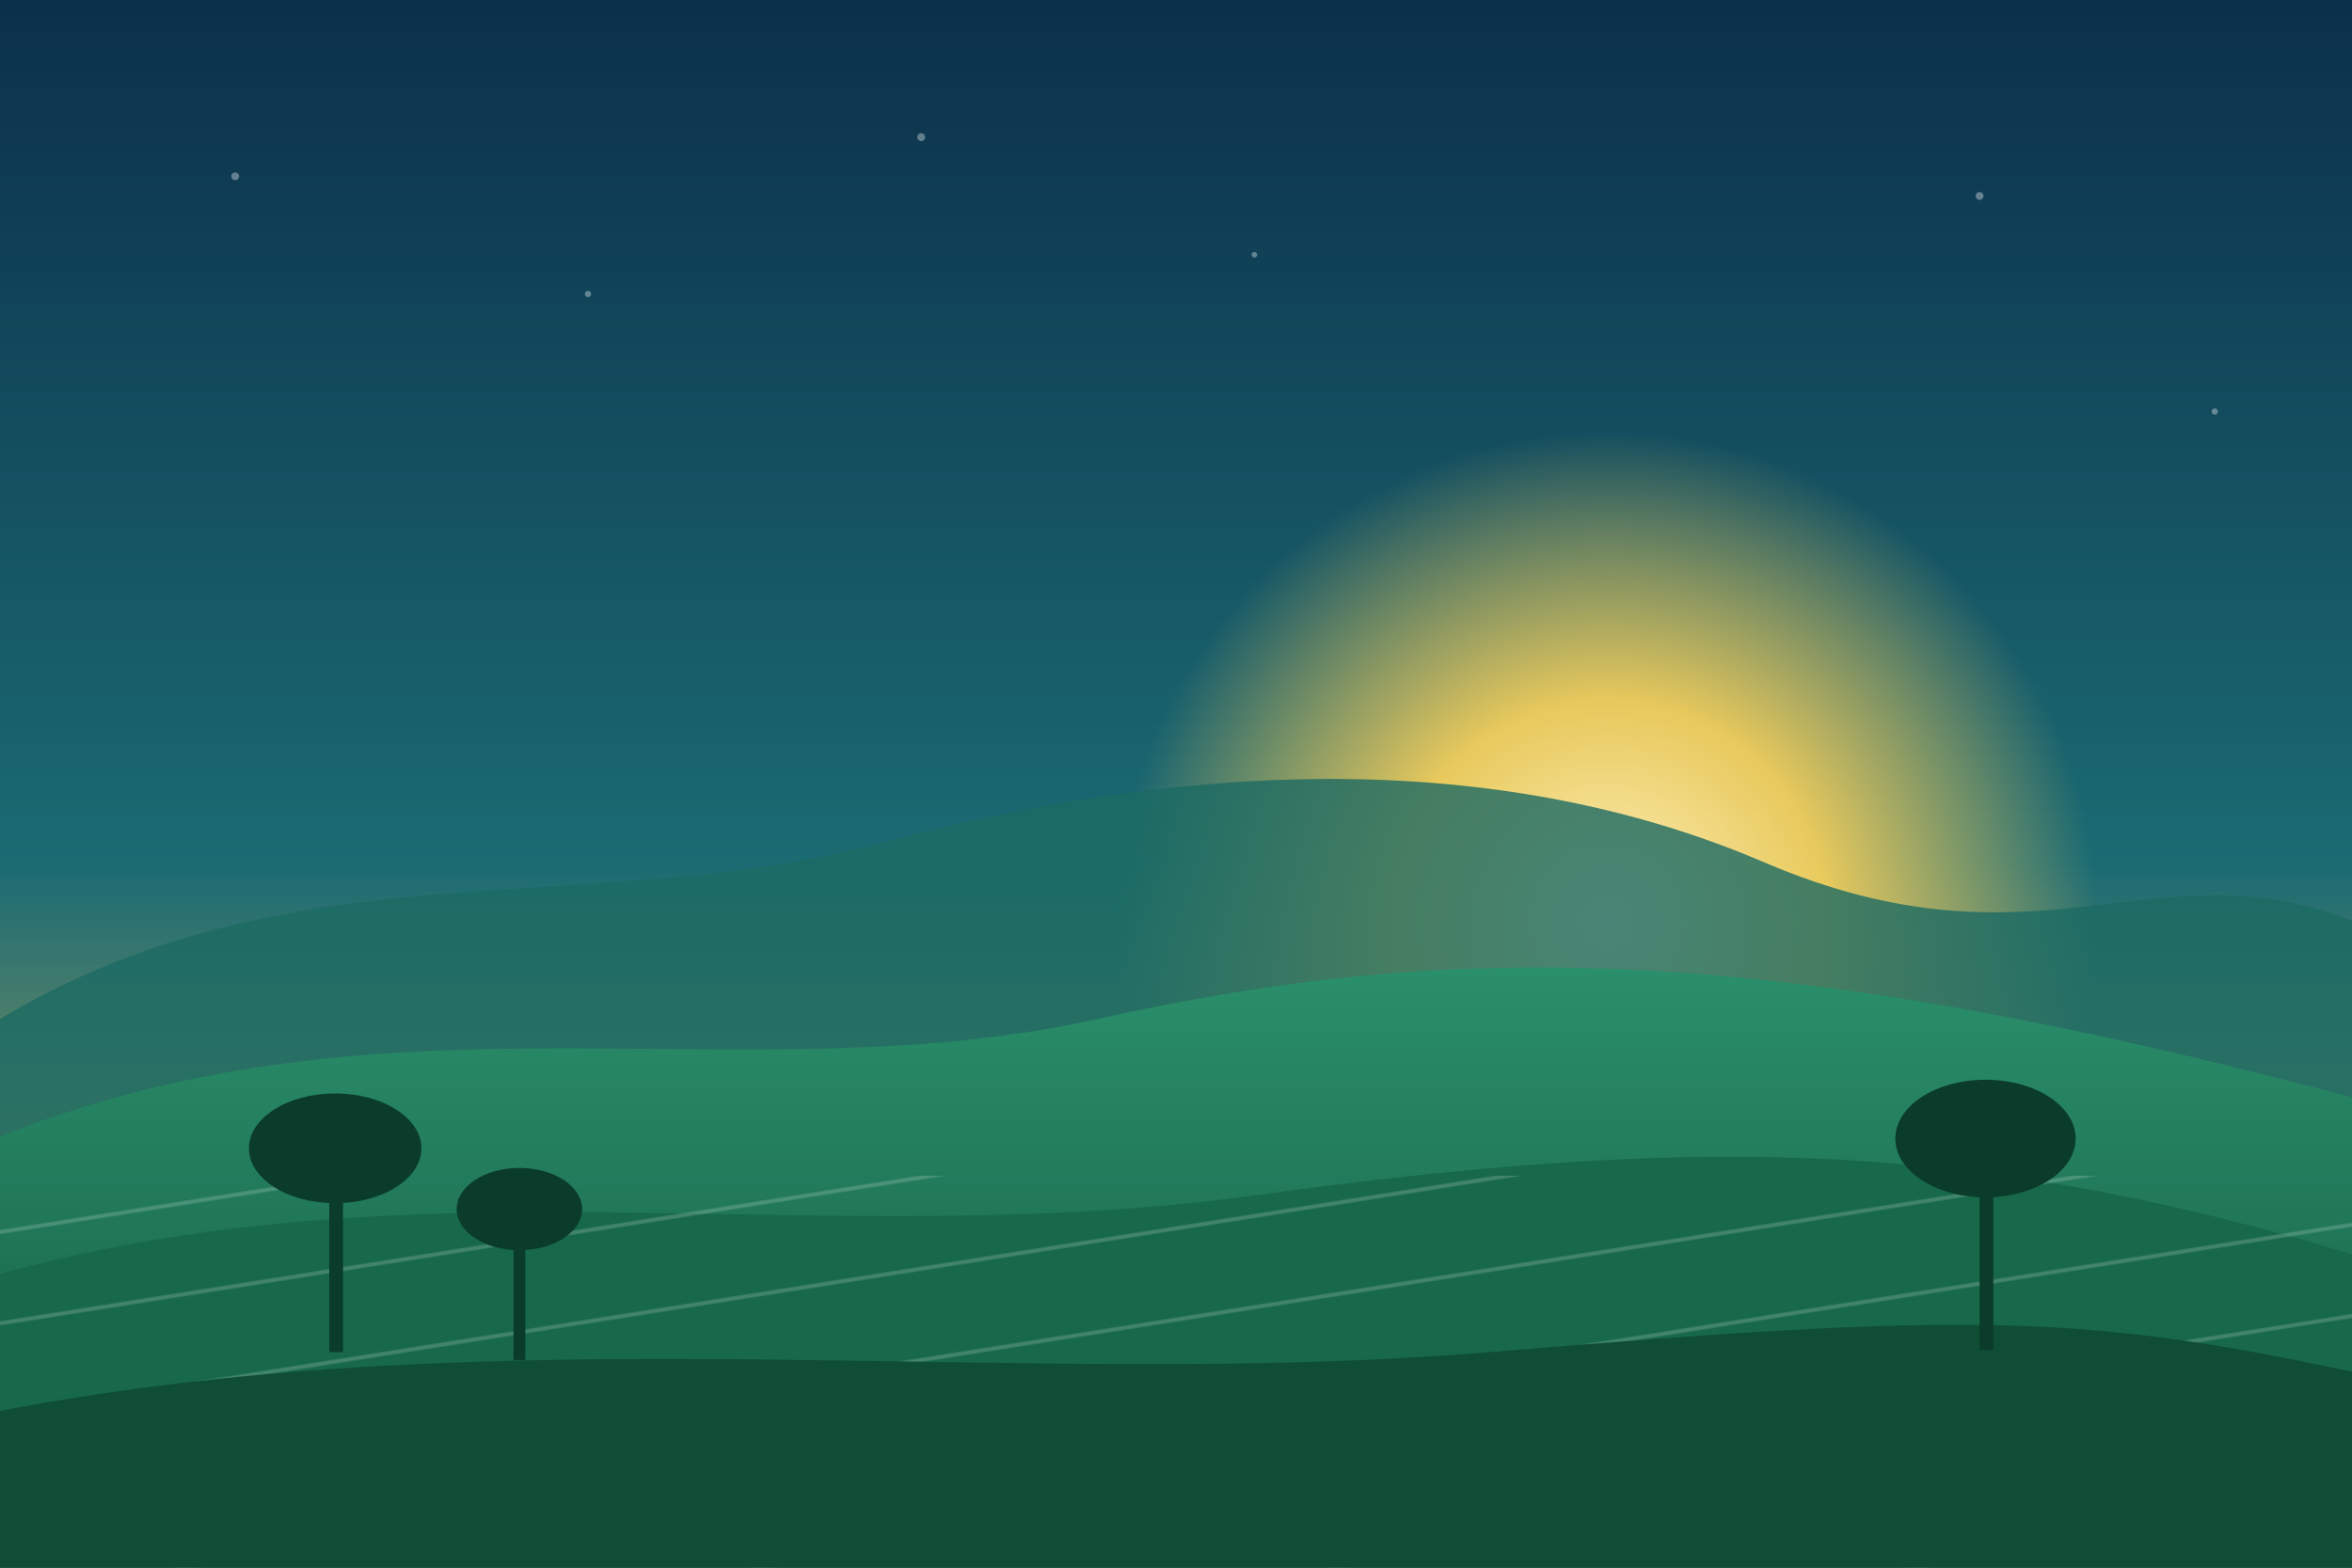
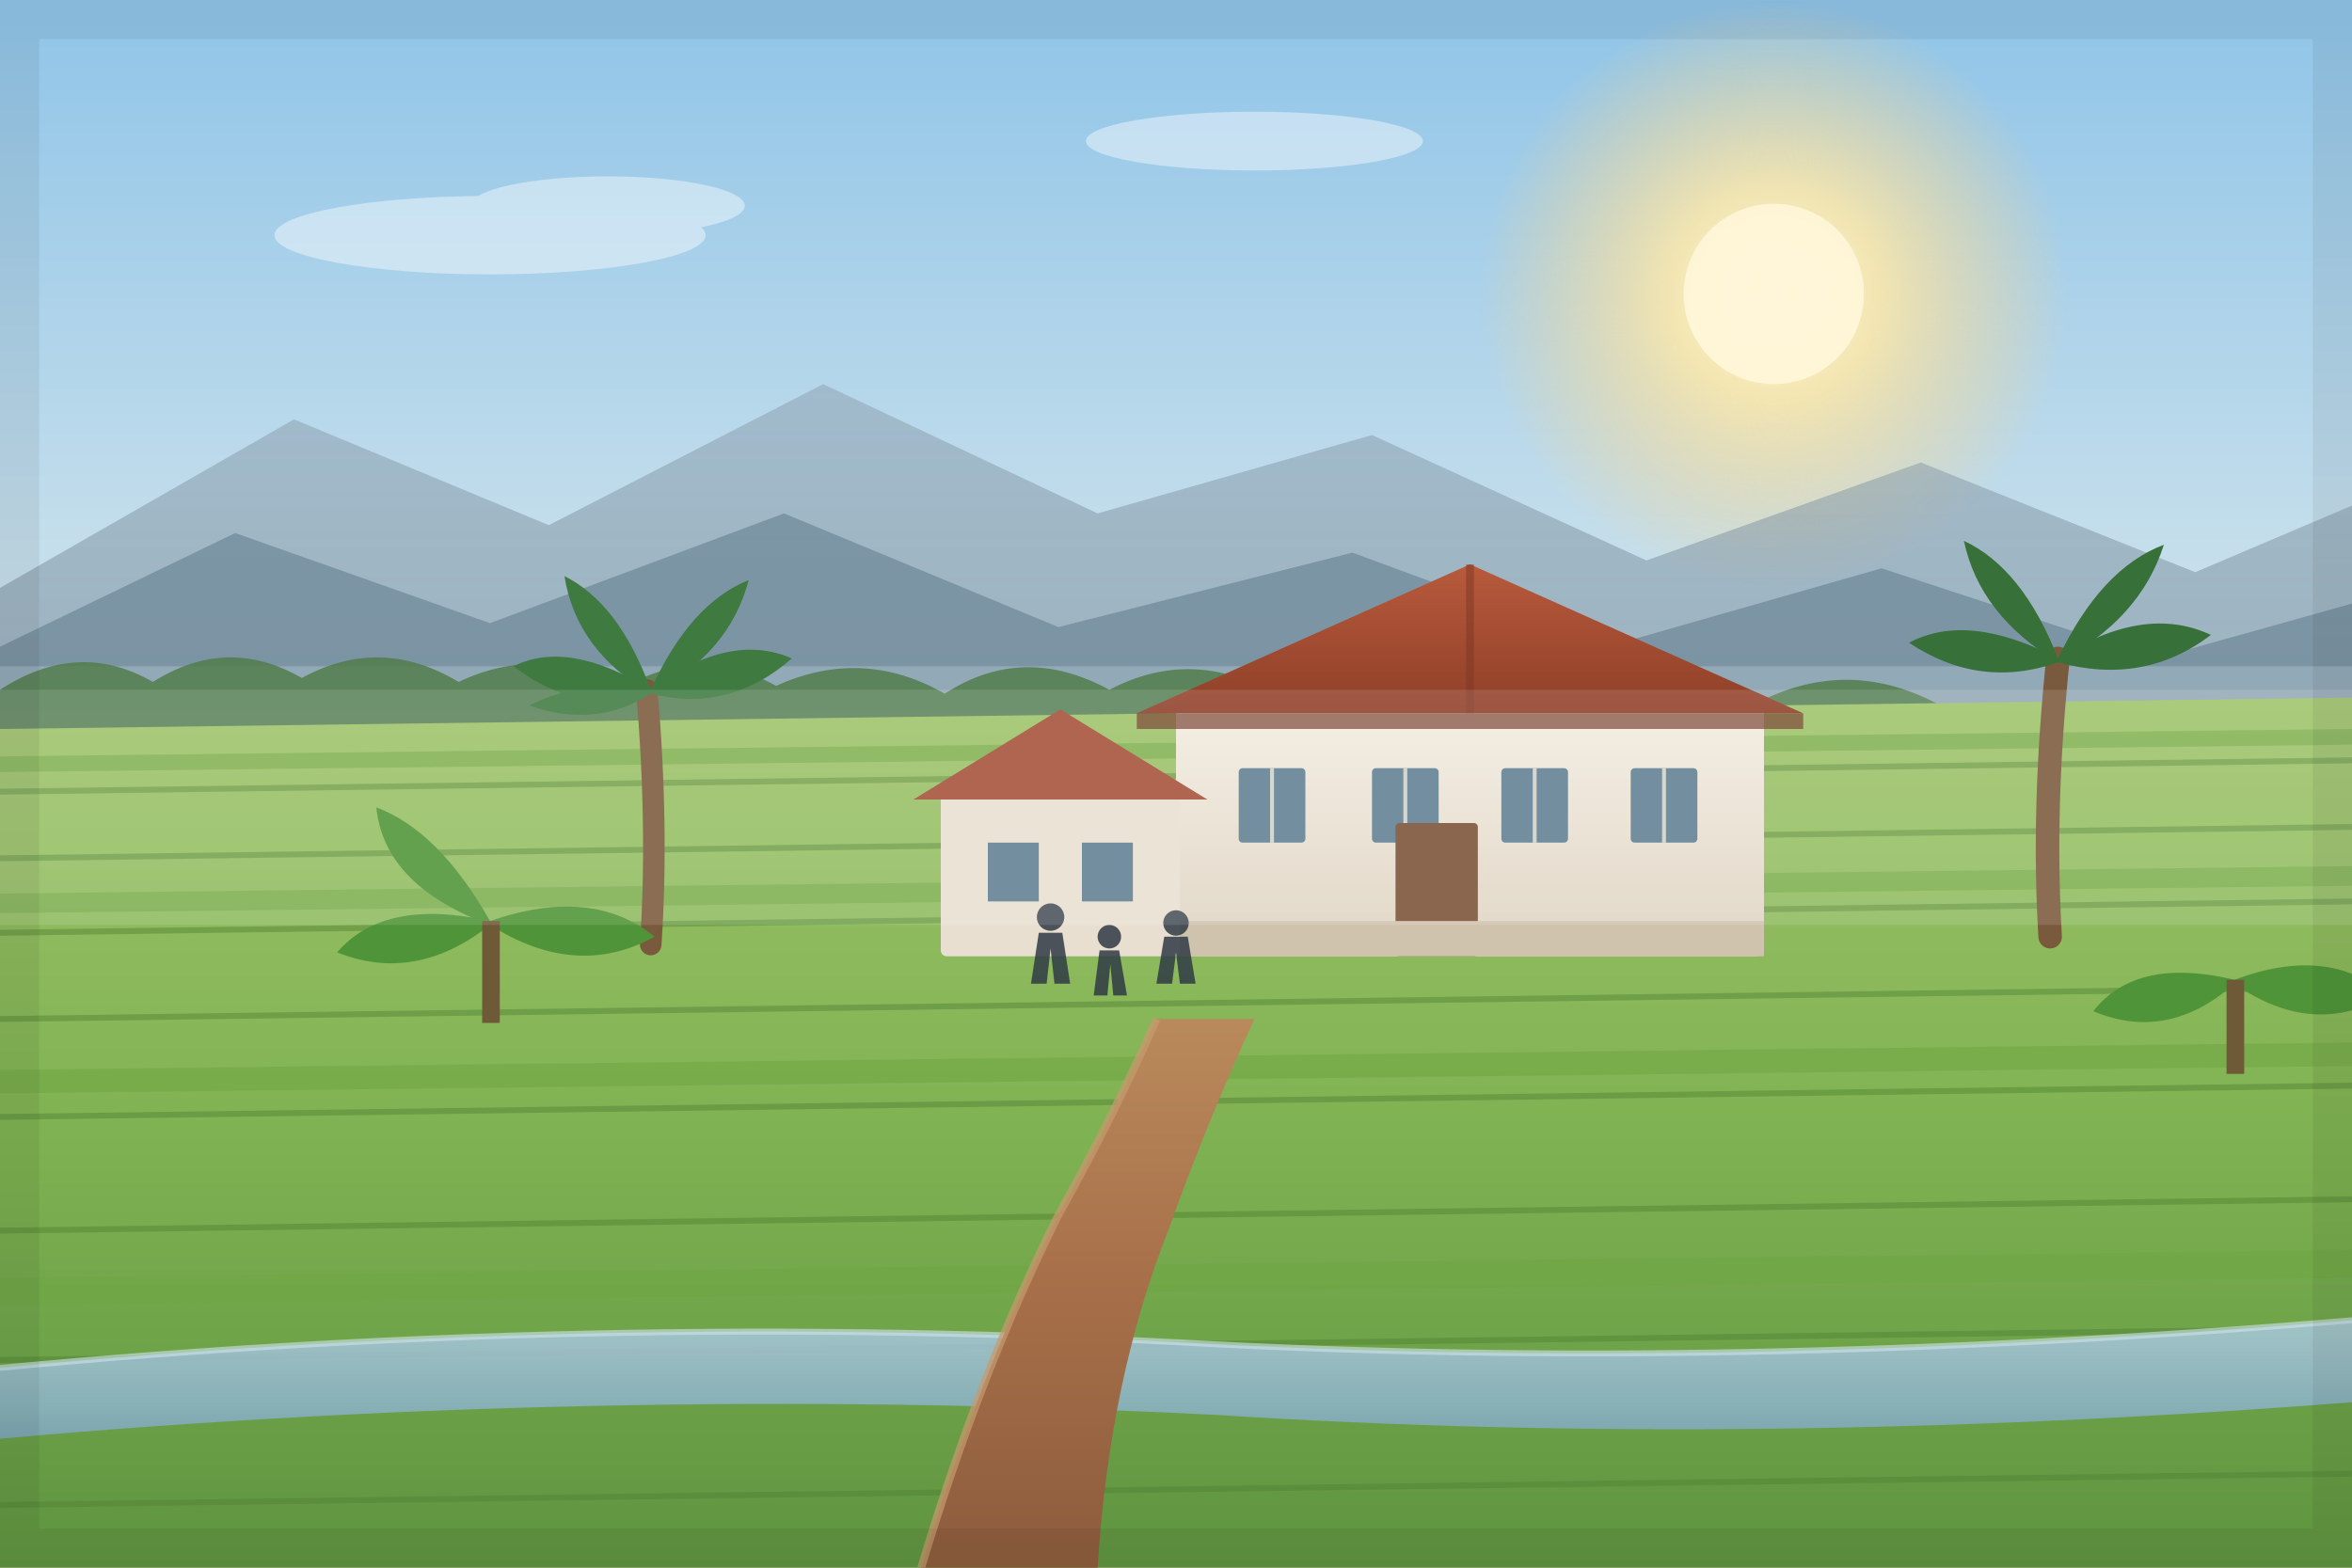
- <svg xmlns="http://www.w3.org/2000/svg" viewBox="0 0 1200 800" preserveAspectRatio="xMidYMid slice">
+ <svg xmlns="http://www.w3.org/2000/svg" viewBox="0 0 1200 800" preserveAspectRatio="xMidYMid slice" role="img" aria-label="Illustration : paysage rural malgache avec un bâtiment de l'IUTAM, des rizières et des palmiers">
  <defs>
-     <linearGradient id="sky" x1="0" y1="0" x2="0" y2="1">
-       <stop offset="0" stop-color="#0b2f4a" />
-       <stop offset=".55" stop-color="#1b6b73" />
-       <stop offset="1" stop-color="#f2c14e" />
+     <linearGradient id="ciel" x1="0" y1="0" x2="0" y2="1">
+       <stop offset="0" stop-color="#8fc4e8" />
+       <stop offset=".42" stop-color="#cfe3ec" />
+       <stop offset=".72" stop-color="#f6e2c0" />
+       <stop offset="1" stop-color="#f0c98f" />
    </linearGradient>
-     <radialGradient id="sun" cx=".5" cy=".5" r=".5">
-       <stop offset="0" stop-color="#fff3c4" />
-       <stop offset=".45" stop-color="#ffd45a" stop-opacity=".9" />
-       <stop offset="1" stop-color="#ffd45a" stop-opacity="0" />
+     <radialGradient id="soleil" cx=".5" cy=".5" r=".5">
+       <stop offset="0" stop-color="#fffbe8" />
+       <stop offset=".35" stop-color="#ffe9a8" stop-opacity=".85" />
+       <stop offset="1" stop-color="#ffd07a" stop-opacity="0" />
    </radialGradient>
-     <linearGradient id="h1" x1="0" y1="0" x2="0" y2="1">
-       <stop offset="0" stop-color="#2a8f6b" />
-       <stop offset="1" stop-color="#14573f" />
+     <linearGradient id="mont" x1="0" y1="0" x2="0" y2="1">
+       <stop offset="0" stop-color="#8d9fae" />
+       <stop offset="1" stop-color="#6d8494" />
    </linearGradient>
-     <pattern id="rows" width="46" height="46" patternUnits="userSpaceOnUse" patternTransform="rotate(-9)">
-       <path d="M0 23H46" stroke="#ffffff2e" stroke-width="2" />
-     </pattern>
+     <linearGradient id="terre" x1="0" y1="0" x2="0" y2="1">
+       <stop offset="0" stop-color="#b98a5c" />
+       <stop offset=".45" stop-color="#a9714a" />
+       <stop offset="1" stop-color="#8c5c3d" />
+     </linearGradient>
+     <linearGradient id="riz" x1="0" y1="0" x2="0" y2="1">
+       <stop offset="0" stop-color="#9fc46a" />
+       <stop offset=".5" stop-color="#7fb252" />
+       <stop offset="1" stop-color="#5f9440" />
+     </linearGradient>
+     <linearGradient id="toit" x1="0" y1="0" x2="0" y2="1">
+       <stop offset="0" stop-color="#b85a3c" />
+       <stop offset="1" stop-color="#8e3f28" />
+     </linearGradient>
+     <linearGradient id="mur" x1="0" y1="0" x2="0" y2="1">
+       <stop offset="0" stop-color="#f3ece0" />
+       <stop offset="1" stop-color="#ddd2c0" />
+     </linearGradient>
+     <linearGradient id="eau" x1="0" y1="0" x2="0" y2="1">
+       <stop offset="0" stop-color="#a9c9d6" />
+       <stop offset="1" stop-color="#7ea7bb" />
+     </linearGradient>
  </defs>
-   <rect width="1200" height="800" fill="url(#sky)" />
-   <circle cx="820" cy="470" r="250" fill="url(#sun)" />
-   <path d="M0 520C150 430 300 470 450 430S760 380 900 440 1100 430 1200 470V800H0Z" fill="#1c6a63" opacity=".8" />
-   <path d="M0 580C200 500 380 560 560 520S900 480 1200 560V800H0Z" fill="url(#h1)" />
-   <path d="M0 650C220 590 420 640 640 610S1000 580 1200 640V800H0Z" fill="#17694a" />
-   <rect y="600" width="1200" height="200" fill="url(#rows)" />
-   <path d="M0 720C260 670 520 710 760 690S1060 670 1200 700V800H0Z" fill="#0f4d35" />
-   <g fill="#0b3b2a">
-     <rect x="168" y="590" width="7" height="100" />
-     <ellipse cx="171" cy="586" rx="44" ry="28" />
-     <rect x="262" y="620" width="6" height="74" />
-     <ellipse cx="265" cy="617" rx="32" ry="21" />
-     <rect x="1010" y="585" width="7" height="104" />
-     <ellipse cx="1013" cy="581" rx="46" ry="30" />
+   <rect width="1200" height="800" fill="url(#ciel)" />
+   <circle cx="905" cy="150" r="150" fill="url(#soleil)" />
+   <circle cx="905" cy="150" r="46" fill="#fff6d8" opacity=".95" />
+   <g fill="#ffffff" opacity=".42">
+     <ellipse cx="250" cy="120" rx="110" ry="20" />
+     <ellipse cx="310" cy="105" rx="70" ry="15" />
+     <ellipse cx="640" cy="72" rx="86" ry="15" />
  </g>
-   <g fill="#ffffff" opacity=".35">
-     <circle cx="120" cy="90" r="2" />
-     <circle cx="300" cy="150" r="1.6" />
-     <circle cx="470" cy="70" r="2" />
-     <circle cx="640" cy="130" r="1.4" />
-     <circle cx="1010" cy="100" r="2" />
-     <circle cx="1130" cy="210" r="1.6" />
+   <path d="M0 300 L150 214 L280 268 L420 196 L560 262 L700 222 L840 286 L980 236 L1120 292 L1200 258 L1200 340 L0 340 Z" fill="url(#mont)" opacity=".5" />
+   <path d="M0 330 L120 272 L250 318 L400 262 L540 320 L690 282 L820 330 L960 290 L1100 336 L1200 308 L1200 380 L0 380 Z" fill="#5f7a8c" opacity=".55" />
+   <g fill="#4f7a45" opacity=".8">
+     <path d="M0 352 q40 -26 78 -4 q38 -24 76 -2 q40 -22 80 2 q42 -20 82 4 q40 -24 80 -2 q44 -20 86 4 q40 -26 84 -2 q42 -22 84 2 q40 -20 80 4 q46 -22 88 0 q40 -24 84 -2 q44 -20 88 4 l0 44 L0 396 Z" />
  </g>
+   <path d="M0 372 L1200 356 L1200 800 L0 800 Z" fill="url(#riz)" />
+   <g stroke="#4f8033" stroke-width="3" opacity=".45" fill="none">
+     <path d="M0 404 L1200 388" />
+     <path d="M0 438 L1200 422" />
+     <path d="M0 476 L1200 460" />
+     <path d="M0 520 L1200 504" />
+     <path d="M0 570 L1200 554" />
+     <path d="M0 628 L1200 612" />
+     <path d="M0 694 L1200 678" />
+     <path d="M0 768 L1200 752" />
+   </g>
+   <g fill="#6fa544" opacity=".55">
+     <path d="M0 386 L1200 372 L1200 380 L0 394 Z" />
+     <path d="M0 456 L1200 442 L1200 452 L0 466 Z" />
+     <path d="M0 546 L1200 532 L1200 544 L0 558 Z" />
+     <path d="M0 652 L1200 638 L1200 652 L0 666 Z" />
+   </g>
+   <path d="M-20 700 Q300 668 620 686 Q900 700 1220 672 L1220 714 Q900 740 620 722 Q300 706 -20 736 Z" fill="url(#eau)" opacity=".9" />
+   <path d="M-20 700 Q300 668 620 686 Q900 700 1220 672" stroke="#cfe3ec" stroke-width="3" fill="none" opacity=".6" />
+   <path d="M470 800 Q500 700 540 620 Q570 566 590 520 L640 520 Q616 572 596 628 Q566 704 560 800 Z" fill="url(#terre)" />
+   <path d="M470 800 Q500 700 540 620 Q570 566 590 520" stroke="#c79a6d" stroke-width="4" fill="none" opacity=".7" />
+   <g>
+     <rect x="600" y="360" width="300" height="128" rx="4" fill="url(#mur)" />
+     <path d="M580 364 L750 288 L920 364 Z" fill="url(#toit)" />
+     <path d="M580 364 L920 364 L920 372 L580 372 Z" fill="#6f3020" opacity=".7" />
+     <path d="M750 288 L750 364" stroke="#7d3624" stroke-width="4" opacity=".5" />
+     <g fill="#5f7f92">
+       <rect x="632" y="392" width="34" height="38" rx="2" />
+       <rect x="700" y="392" width="34" height="38" rx="2" />
+       <rect x="766" y="392" width="34" height="38" rx="2" />
+       <rect x="832" y="392" width="34" height="38" rx="2" />
+     </g>
+     <g stroke="#efe6d6" stroke-width="2" opacity=".8">
+       <path d="M649 392 V430 M717 392 V430 M783 392 V430 M849 392 V430" />
+     </g>
+     <rect x="712" y="420" width="42" height="68" rx="2" fill="#7a5236" />
+     <rect x="600" y="470" width="300" height="18" fill="#cfc3ae" />
+     <rect x="480" y="404" width="122" height="84" rx="3" fill="#e8dfd0" />
+     <path d="M466 408 L541 362 L616 408 Z" fill="#a5503a" />
+     <rect x="504" y="430" width="26" height="30" fill="#5f7f92" />
+     <rect x="552" y="430" width="26" height="30" fill="#5f7f92" />
+   </g>
+   <g>
+     <g transform="translate(330,352)">
+       <path d="M0 0 q6 70 2 130" stroke="#7a5a3c" stroke-width="11" fill="none" stroke-linecap="round" />
+       <g fill="#3f7a41">
+         <path d="M2 0 q-42 -26 -70 -12 q34 26 70 14 Z" />
+         <path d="M2 0 q40 -30 72 -16 q-32 28 -72 18 Z" />
+         <path d="M2 0 q-16 -44 -44 -58 q6 38 44 60 Z" />
+         <path d="M2 0 q20 -44 50 -56 q-10 38 -50 58 Z" />
+         <path d="M2 0 q-34 -6 -62 8 q34 12 62 -6 Z" />
+       </g>
+     </g>
+     <g transform="translate(1050,336)">
+       <path d="M0 0 q-8 76 -4 142" stroke="#7a5a3c" stroke-width="12" fill="none" stroke-linecap="round" />
+       <g fill="#377038">
+         <path d="M0 0 q-46 -24 -76 -8 q36 24 76 10 Z" />
+         <path d="M0 0 q44 -28 78 -12 q-34 26 -78 14 Z" />
+         <path d="M0 0 q-18 -46 -48 -60 q8 38 48 62 Z" />
+         <path d="M0 0 q22 -46 54 -58 q-12 38 -54 60 Z" />
+       </g>
+     </g>
+     <g transform="translate(250,470)">
+       <g fill="#4f9438">
+         <path d="M0 0 q-54 -12 -78 16 q40 16 78 -14 Z" />
+         <path d="M0 0 q52 -18 84 8 q-40 22 -84 -6 Z" />
+         <path d="M0 0 q-26 -46 -58 -58 q4 40 58 60 Z" />
+       </g>
+       <rect x="-4" y="0" width="9" height="52" fill="#6f5a38" />
+     </g>
+     <g transform="translate(1140,500)">
+       <g fill="#4f9438">
+         <path d="M0 0 q-50 -12 -72 16 q38 16 72 -14 Z" />
+         <path d="M0 0 q48 -18 78 8 q-38 22 -78 -6 Z" />
+       </g>
+       <rect x="-4" y="0" width="9" height="48" fill="#6f5a38" />
+     </g>
+   </g>
+   <g fill="#2f3a44" opacity=".85">
+     <g transform="translate(536,494)">
+       <circle cx="0" cy="-26" r="7" />
+       <path d="M-6 -18 h12 l4 26 h-8 l-2 -18 l-2 18 h-8 Z" />
+     </g>
+     <g transform="translate(566,502)">
+       <circle cx="0" cy="-24" r="6" />
+       <path d="M-5 -17 h10 l4 23 h-7 l-1.5 -16 l-1.5 16 h-7 Z" />
+     </g>
+     <g transform="translate(600,496)">
+       <circle cx="0" cy="-25" r="6.5" />
+       <path d="M-6 -18 h12 l4 24 h-8 l-2 -16 l-2 16 h-8 Z" />
+     </g>
+   </g>
+   <rect x="0" y="352" width="1200" height="120" fill="#ffffff" opacity=".12" />
+   <rect x="0" y="0" width="1200" height="800" fill="none" stroke="#000000" stroke-opacity=".06" stroke-width="40" />
</svg>
